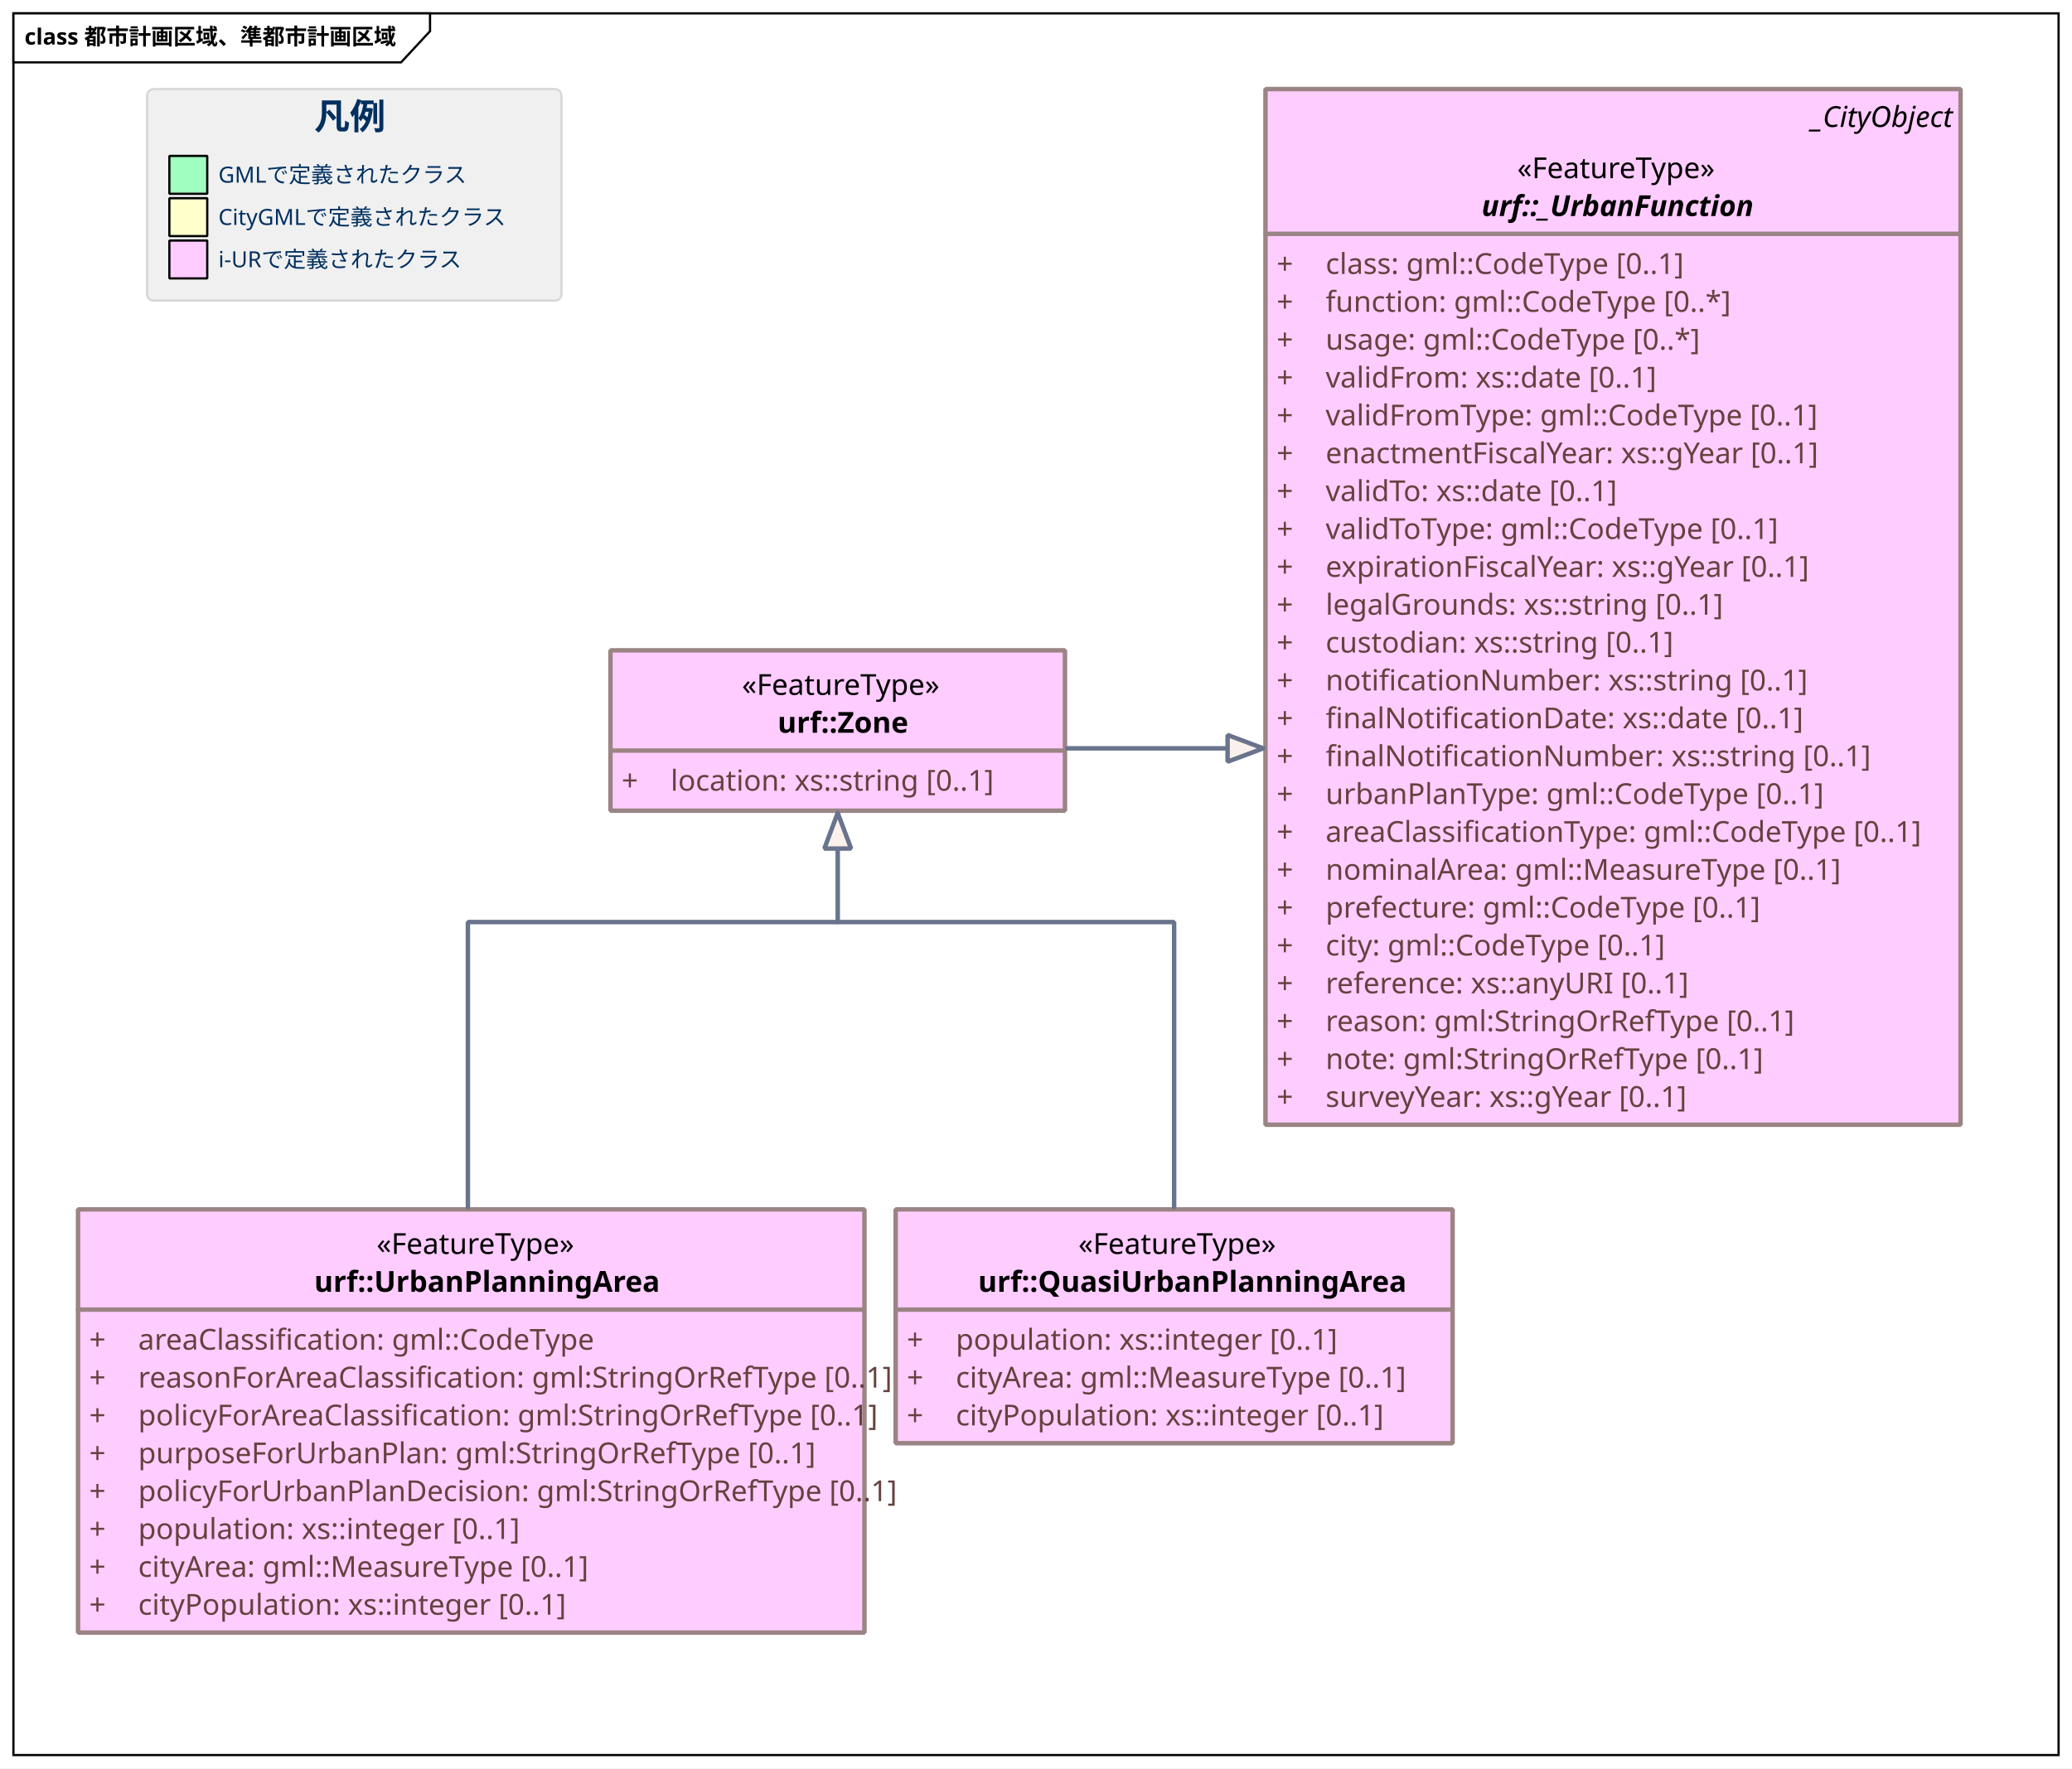
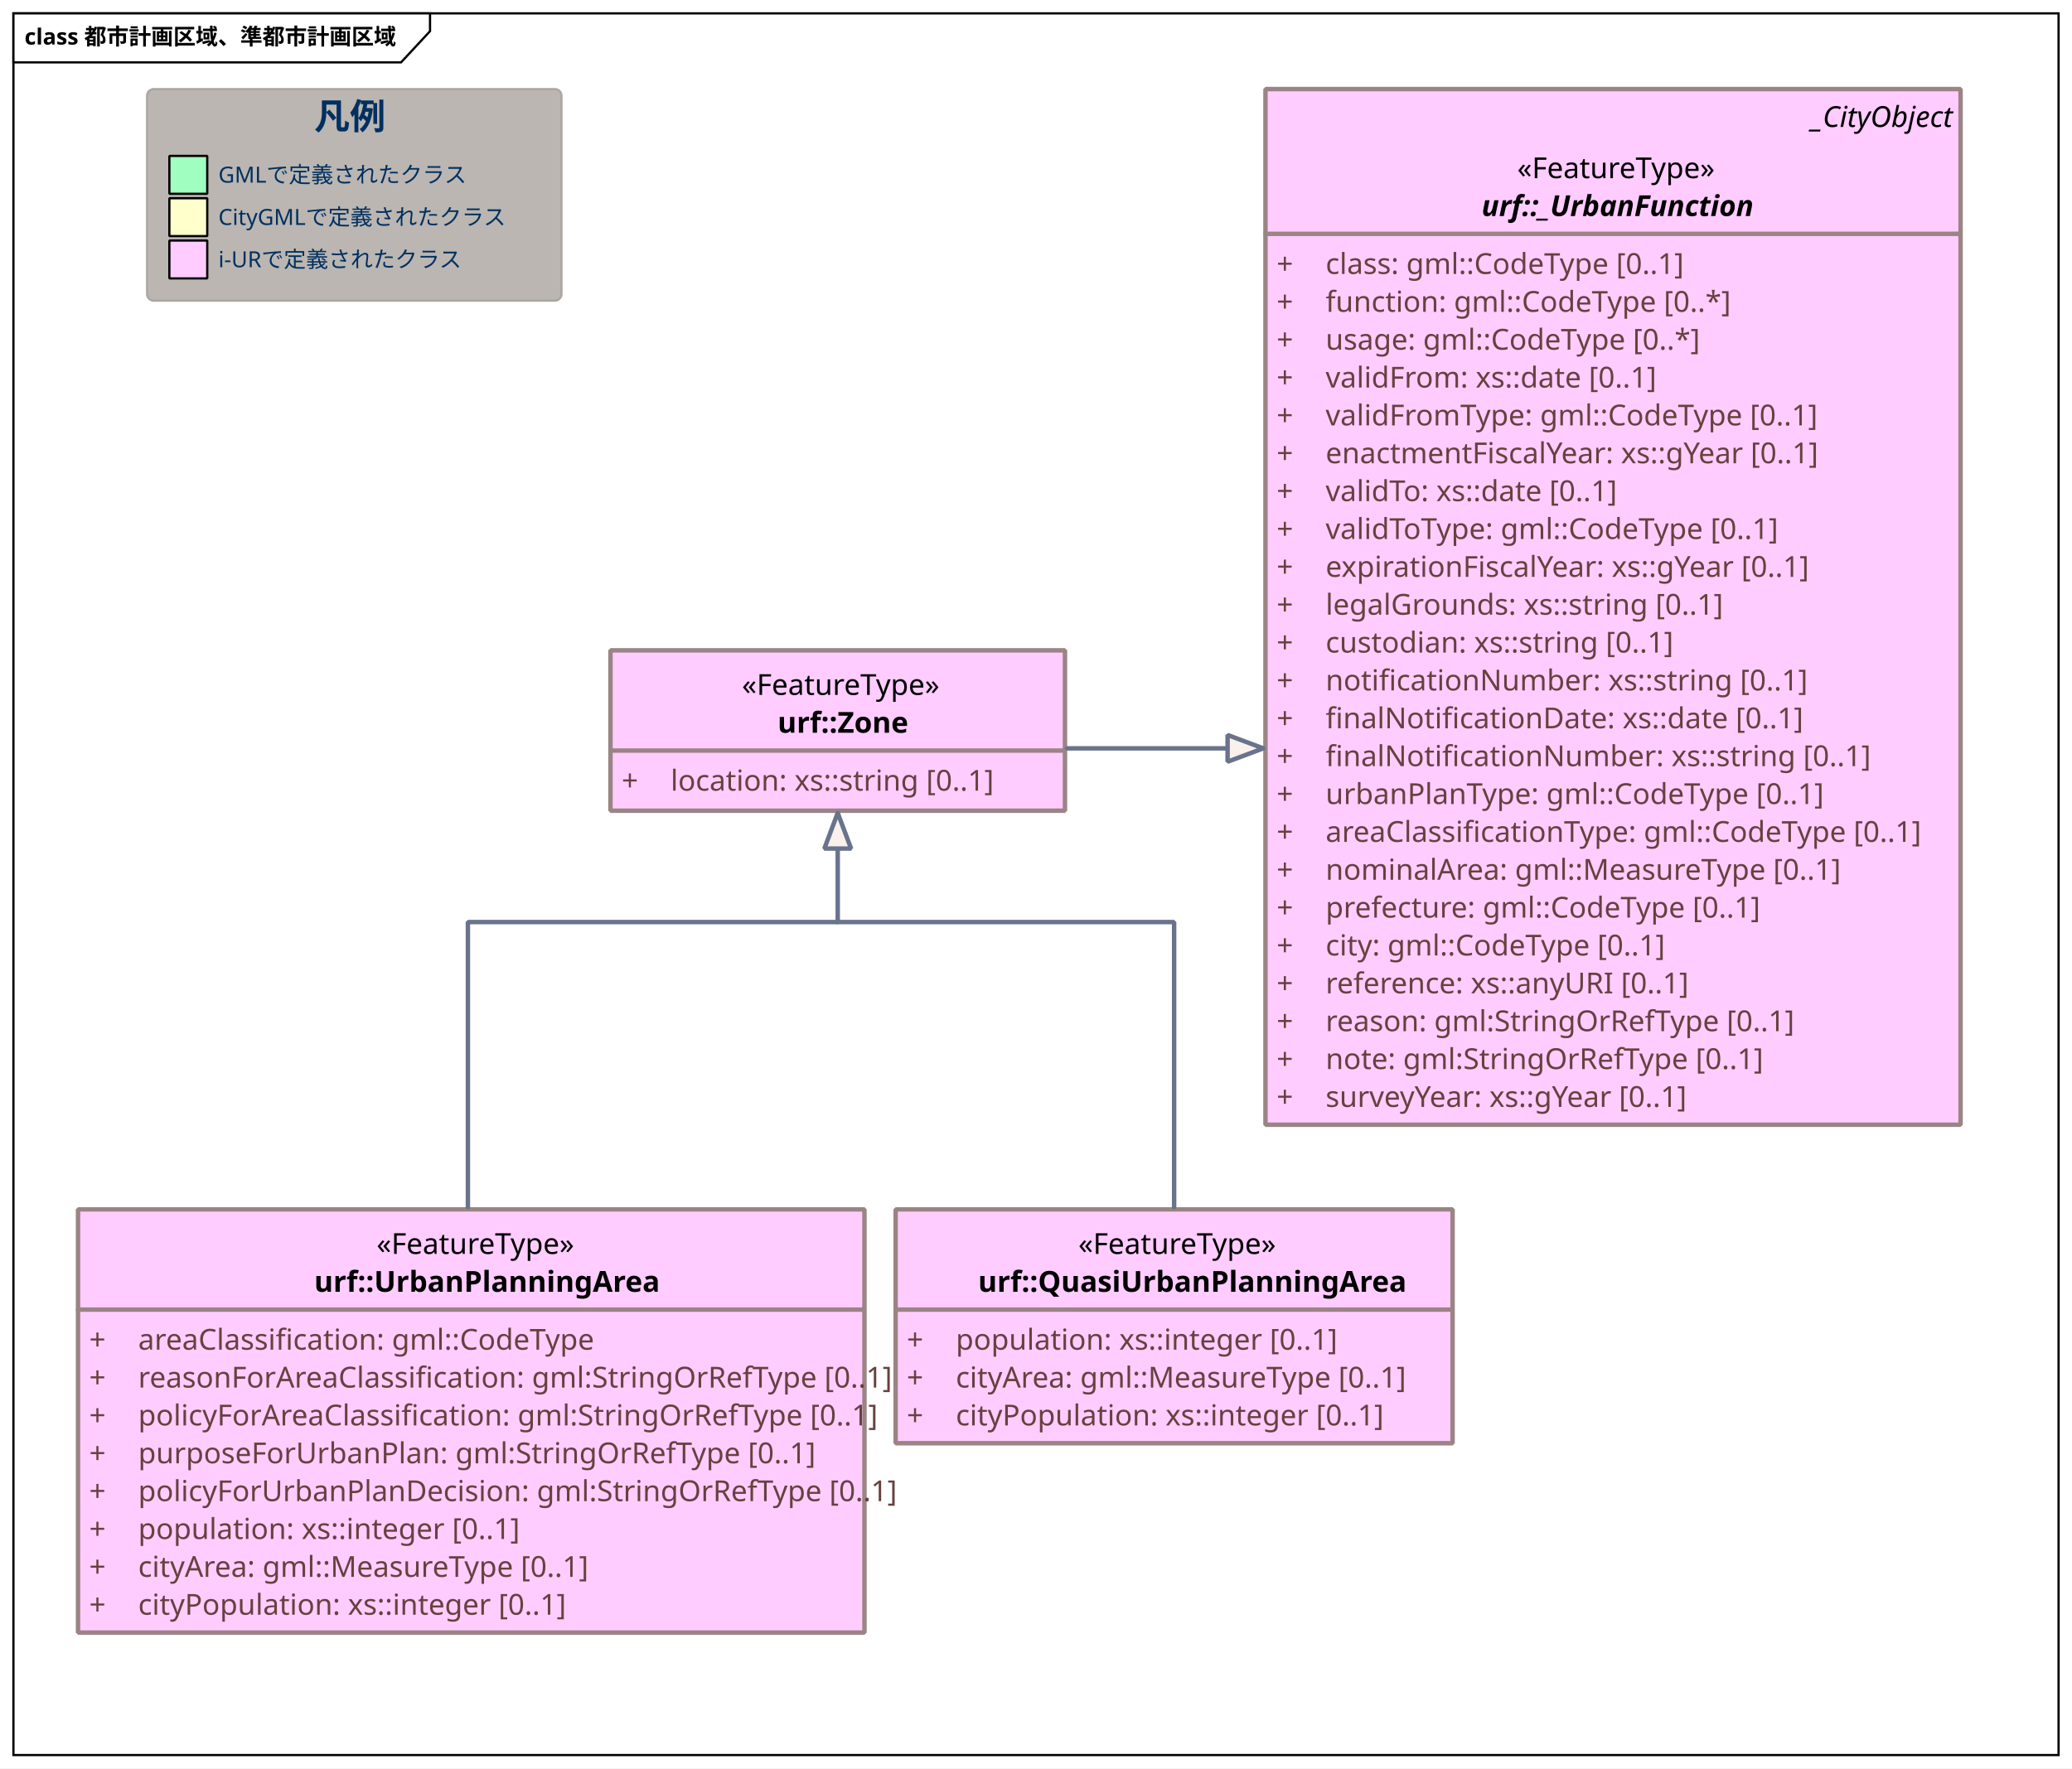
<svg xmlns="http://www.w3.org/2000/svg" width="24.61cm" height="21.01cm" viewBox="0 0 930 794">
  <g style="fill:#FFFFFF;fill-opacity:1.00;">
    <rect x="0" y="0" width="930" height="794" shape-rendering="auto" />
  </g>
  <g style="stroke-width:1;stroke-linecap:square;stroke-linejoin:miter; fill:#000000;fill-opacity:0.00; stroke:#000000; stroke-opacity:1.00">
    <path d="M 6 6 L 6 788 L 924 788 L 924 6 L 6 6" shape-rendering="auto" />
  </g>
  <g style="stroke-width:1;stroke-linecap:square;stroke-linejoin:miter; fill:#FFFFFF;fill-opacity:1.00; stroke:#000000; stroke-opacity:1.00">
    <polygon points="6 28 180 28 193 14 193 6 6 6 6 28" shape-rendering="auto" style="fill-rule:evenodd;" />
  </g>
  <g style="stroke-width:1;stroke-linecap:square;stroke-linejoin:miter; fill:#000000;fill-opacity:1.00; stroke:#000000; stroke-opacity:0.00">
    <text x="11.00" y="20.00" textLength="167" style="font-family:メイリオ; font-weight:700; font-style:normal; font-size:10px; fill:#000000;fill-opacity:1.00; stroke:#000000; stroke-opacity:0.00 stroke-width:0; white-space: pre;" xml:space="preserve" transform="rotate(-0.00 11.00 20.00)">class 都市計画区域、準都市計画区域</text>
  </g>
  <g style="stroke-width:2;stroke-linecap:round;stroke-linejoin:bevel; fill:#FFCCFF;fill-opacity:1.00; stroke:#9A8484; stroke-opacity:1.00">
    <rect x="568" y="40" width="312" height="465" rx="0.00" shape-rendering="auto" />
  </g>
  <g style="stroke-width:1;stroke-linecap:round;stroke-linejoin:bevel; fill:#000000;fill-opacity:1.00; stroke:#000000; stroke-opacity:0.00">
    <text x="813.00" y="57.00" textLength="64" style="font-family:Yu Gothic UI; font-weight:400; font-style:italic; font-size:13px; fill:#000000;fill-opacity:1.00; stroke:#000000; stroke-opacity:0.00 stroke-width:0; white-space: pre;" xml:space="preserve" transform="rotate(-0.00 813.00 57.00)">_CityObject</text>
    <text x="681.00" y="80.00" textLength="85" style="font-family:Yu Gothic UI; font-weight:400; font-style:normal; font-size:13px; fill:#000000;fill-opacity:1.00; stroke:#000000; stroke-opacity:0.00 stroke-width:0; white-space: pre;" xml:space="preserve" transform="rotate(-0.00 681.00 80.00)">«FeatureType»</text>
    <text x="665.00" y="97.00" textLength="118" style="font-family:Yu Gothic UI; font-weight:700; font-style:italic; font-size:13px; fill:#000000;fill-opacity:1.00; stroke:#000000; stroke-opacity:0.00 stroke-width:0; white-space: pre;" xml:space="preserve" transform="rotate(-0.00 665.00 97.00)">urf::_UrbanFunction</text>
  </g>
  <g style="stroke-width:2;stroke-linecap:round;stroke-linejoin:bevel; fill:#000000;fill-opacity:0.00; stroke:#9A8484; stroke-opacity:1.00">
    <path d="M 568 105 L 879 105" shape-rendering="auto" />
  </g>
  <g style="stroke-width:1;stroke-linecap:round;stroke-linejoin:bevel; fill:#66413F;fill-opacity:1.00; stroke:#000000; stroke-opacity:0.00">
    <text x="573.00" y="123.00" textLength="13" style="font-family:Yu Gothic UI; font-weight:400; font-style:normal; font-size:13px; fill:#66413F;fill-opacity:1.00; stroke:#000000; stroke-opacity:0.00 stroke-width:0; white-space: pre;" xml:space="preserve" transform="rotate(-0.00 573.00 123.00)">+ </text>
    <text x="595.00" y="123.00" textLength="154" style="font-family:Yu Gothic UI; font-weight:400; font-style:normal; font-size:13px; fill:#66413F;fill-opacity:1.00; stroke:#000000; stroke-opacity:0.00 stroke-width:0; white-space: pre;" xml:space="preserve" transform="rotate(-0.00 595.00 123.00)">class: gml::CodeType [0..1]</text>
    <text x="573.00" y="140.00" textLength="13" style="font-family:Yu Gothic UI; font-weight:400; font-style:normal; font-size:13px; fill:#66413F;fill-opacity:1.00; stroke:#000000; stroke-opacity:0.00 stroke-width:0; white-space: pre;" xml:space="preserve" transform="rotate(-0.00 573.00 140.00)">+ </text>
    <text x="595.00" y="140.00" textLength="170" style="font-family:Yu Gothic UI; font-weight:400; font-style:normal; font-size:13px; fill:#66413F;fill-opacity:1.00; stroke:#000000; stroke-opacity:0.00 stroke-width:0; white-space: pre;" xml:space="preserve" transform="rotate(-0.00 595.00 140.00)">function: gml::CodeType [0..*]</text>
    <text x="573.00" y="157.00" textLength="13" style="font-family:Yu Gothic UI; font-weight:400; font-style:normal; font-size:13px; fill:#66413F;fill-opacity:1.00; stroke:#000000; stroke-opacity:0.00 stroke-width:0; white-space: pre;" xml:space="preserve" transform="rotate(-0.00 573.00 157.00)">+ </text>
    <text x="595.00" y="157.00" textLength="159" style="font-family:Yu Gothic UI; font-weight:400; font-style:normal; font-size:13px; fill:#66413F;fill-opacity:1.00; stroke:#000000; stroke-opacity:0.00 stroke-width:0; white-space: pre;" xml:space="preserve" transform="rotate(-0.00 595.00 157.00)">usage: gml::CodeType [0..*]</text>
    <text x="573.00" y="174.00" textLength="13" style="font-family:Yu Gothic UI; font-weight:400; font-style:normal; font-size:13px; fill:#66413F;fill-opacity:1.00; stroke:#000000; stroke-opacity:0.00 stroke-width:0; white-space: pre;" xml:space="preserve" transform="rotate(-0.00 573.00 174.00)">+ </text>
    <text x="595.00" y="174.00" textLength="140" style="font-family:Yu Gothic UI; font-weight:400; font-style:normal; font-size:13px; fill:#66413F;fill-opacity:1.00; stroke:#000000; stroke-opacity:0.00 stroke-width:0; white-space: pre;" xml:space="preserve" transform="rotate(-0.00 595.00 174.00)">validFrom: xs::date [0..1]</text>
    <text x="573.00" y="191.00" textLength="13" style="font-family:Yu Gothic UI; font-weight:400; font-style:normal; font-size:13px; fill:#66413F;fill-opacity:1.00; stroke:#000000; stroke-opacity:0.00 stroke-width:0; white-space: pre;" xml:space="preserve" transform="rotate(-0.00 573.00 191.00)">+ </text>
    <text x="595.00" y="191.00" textLength="211" style="font-family:Yu Gothic UI; font-weight:400; font-style:normal; font-size:13px; fill:#66413F;fill-opacity:1.00; stroke:#000000; stroke-opacity:0.00 stroke-width:0; white-space: pre;" xml:space="preserve" transform="rotate(-0.00 595.00 191.00)">validFromType: gml::CodeType [0..1]</text>
    <text x="573.00" y="208.00" textLength="13" style="font-family:Yu Gothic UI; font-weight:400; font-style:normal; font-size:13px; fill:#66413F;fill-opacity:1.00; stroke:#000000; stroke-opacity:0.00 stroke-width:0; white-space: pre;" xml:space="preserve" transform="rotate(-0.00 573.00 208.00)">+ </text>
    <text x="595.00" y="208.00" textLength="208" style="font-family:Yu Gothic UI; font-weight:400; font-style:normal; font-size:13px; fill:#66413F;fill-opacity:1.00; stroke:#000000; stroke-opacity:0.00 stroke-width:0; white-space: pre;" xml:space="preserve" transform="rotate(-0.00 595.00 208.00)">enactmentFiscalYear: xs::gYear [0..1]</text>
    <text x="573.00" y="225.00" textLength="13" style="font-family:Yu Gothic UI; font-weight:400; font-style:normal; font-size:13px; fill:#66413F;fill-opacity:1.00; stroke:#000000; stroke-opacity:0.00 stroke-width:0; white-space: pre;" xml:space="preserve" transform="rotate(-0.00 573.00 225.00)">+ </text>
    <text x="595.00" y="225.00" textLength="125" style="font-family:Yu Gothic UI; font-weight:400; font-style:normal; font-size:13px; fill:#66413F;fill-opacity:1.00; stroke:#000000; stroke-opacity:0.00 stroke-width:0; white-space: pre;" xml:space="preserve" transform="rotate(-0.00 595.00 225.00)">validTo: xs::date [0..1]</text>
    <text x="573.00" y="242.00" textLength="13" style="font-family:Yu Gothic UI; font-weight:400; font-style:normal; font-size:13px; fill:#66413F;fill-opacity:1.00; stroke:#000000; stroke-opacity:0.00 stroke-width:0; white-space: pre;" xml:space="preserve" transform="rotate(-0.00 573.00 242.00)">+ </text>
    <text x="595.00" y="242.00" textLength="196" style="font-family:Yu Gothic UI; font-weight:400; font-style:normal; font-size:13px; fill:#66413F;fill-opacity:1.00; stroke:#000000; stroke-opacity:0.00 stroke-width:0; white-space: pre;" xml:space="preserve" transform="rotate(-0.00 595.00 242.00)">validToType: gml::CodeType [0..1]</text>
    <text x="573.00" y="259.00" textLength="13" style="font-family:Yu Gothic UI; font-weight:400; font-style:normal; font-size:13px; fill:#66413F;fill-opacity:1.00; stroke:#000000; stroke-opacity:0.00 stroke-width:0; white-space: pre;" xml:space="preserve" transform="rotate(-0.00 573.00 259.00)">+ </text>
    <text x="595.00" y="259.00" textLength="206" style="font-family:Yu Gothic UI; font-weight:400; font-style:normal; font-size:13px; fill:#66413F;fill-opacity:1.00; stroke:#000000; stroke-opacity:0.00 stroke-width:0; white-space: pre;" xml:space="preserve" transform="rotate(-0.00 595.00 259.00)">expirationFiscalYear: xs::gYear [0..1]</text>
    <text x="573.00" y="276.00" textLength="13" style="font-family:Yu Gothic UI; font-weight:400; font-style:normal; font-size:13px; fill:#66413F;fill-opacity:1.00; stroke:#000000; stroke-opacity:0.00 stroke-width:0; white-space: pre;" xml:space="preserve" transform="rotate(-0.00 573.00 276.00)">+ </text>
    <text x="595.00" y="276.00" textLength="168" style="font-family:Yu Gothic UI; font-weight:400; font-style:normal; font-size:13px; fill:#66413F;fill-opacity:1.00; stroke:#000000; stroke-opacity:0.00 stroke-width:0; white-space: pre;" xml:space="preserve" transform="rotate(-0.00 595.00 276.00)">legalGrounds: xs::string [0..1]</text>
    <text x="573.00" y="293.00" textLength="13" style="font-family:Yu Gothic UI; font-weight:400; font-style:normal; font-size:13px; fill:#66413F;fill-opacity:1.00; stroke:#000000; stroke-opacity:0.00 stroke-width:0; white-space: pre;" xml:space="preserve" transform="rotate(-0.00 573.00 293.00)">+ </text>
    <text x="595.00" y="293.00" textLength="146" style="font-family:Yu Gothic UI; font-weight:400; font-style:normal; font-size:13px; fill:#66413F;fill-opacity:1.00; stroke:#000000; stroke-opacity:0.00 stroke-width:0; white-space: pre;" xml:space="preserve" transform="rotate(-0.00 595.00 293.00)">custodian: xs::string [0..1]</text>
    <text x="573.00" y="310.00" textLength="13" style="font-family:Yu Gothic UI; font-weight:400; font-style:normal; font-size:13px; fill:#66413F;fill-opacity:1.00; stroke:#000000; stroke-opacity:0.00 stroke-width:0; white-space: pre;" xml:space="preserve" transform="rotate(-0.00 573.00 310.00)">+ </text>
    <text x="595.00" y="310.00" textLength="202" style="font-family:Yu Gothic UI; font-weight:400; font-style:normal; font-size:13px; fill:#66413F;fill-opacity:1.00; stroke:#000000; stroke-opacity:0.00 stroke-width:0; white-space: pre;" xml:space="preserve" transform="rotate(-0.00 595.00 310.00)">notificationNumber: xs::string [0..1]</text>
    <text x="573.00" y="327.00" textLength="13" style="font-family:Yu Gothic UI; font-weight:400; font-style:normal; font-size:13px; fill:#66413F;fill-opacity:1.00; stroke:#000000; stroke-opacity:0.00 stroke-width:0; white-space: pre;" xml:space="preserve" transform="rotate(-0.00 573.00 327.00)">+ </text>
    <text x="595.00" y="327.00" textLength="201" style="font-family:Yu Gothic UI; font-weight:400; font-style:normal; font-size:13px; fill:#66413F;fill-opacity:1.00; stroke:#000000; stroke-opacity:0.00 stroke-width:0; white-space: pre;" xml:space="preserve" transform="rotate(-0.00 595.00 327.00)">finalNotificationDate: xs::date [0..1]</text>
    <text x="573.00" y="344.00" textLength="13" style="font-family:Yu Gothic UI; font-weight:400; font-style:normal; font-size:13px; fill:#66413F;fill-opacity:1.00; stroke:#000000; stroke-opacity:0.00 stroke-width:0; white-space: pre;" xml:space="preserve" transform="rotate(-0.00 573.00 344.00)">+ </text>
    <text x="595.00" y="344.00" textLength="229" style="font-family:Yu Gothic UI; font-weight:400; font-style:normal; font-size:13px; fill:#66413F;fill-opacity:1.00; stroke:#000000; stroke-opacity:0.00 stroke-width:0; white-space: pre;" xml:space="preserve" transform="rotate(-0.00 595.00 344.00)">finalNotificationNumber: xs::string [0..1]</text>
    <text x="573.00" y="361.00" textLength="13" style="font-family:Yu Gothic UI; font-weight:400; font-style:normal; font-size:13px; fill:#66413F;fill-opacity:1.00; stroke:#000000; stroke-opacity:0.00 stroke-width:0; white-space: pre;" xml:space="preserve" transform="rotate(-0.00 573.00 361.00)">+ </text>
    <text x="595.00" y="361.00" textLength="212" style="font-family:Yu Gothic UI; font-weight:400; font-style:normal; font-size:13px; fill:#66413F;fill-opacity:1.00; stroke:#000000; stroke-opacity:0.00 stroke-width:0; white-space: pre;" xml:space="preserve" transform="rotate(-0.00 595.00 361.00)">urbanPlanType: gml::CodeType [0..1]</text>
    <text x="573.00" y="378.00" textLength="13" style="font-family:Yu Gothic UI; font-weight:400; font-style:normal; font-size:13px; fill:#66413F;fill-opacity:1.00; stroke:#000000; stroke-opacity:0.00 stroke-width:0; white-space: pre;" xml:space="preserve" transform="rotate(-0.00 573.00 378.00)">+ </text>
    <text x="595.00" y="378.00" textLength="255" style="font-family:Yu Gothic UI; font-weight:400; font-style:normal; font-size:13px; fill:#66413F;fill-opacity:1.00; stroke:#000000; stroke-opacity:0.00 stroke-width:0; white-space: pre;" xml:space="preserve" transform="rotate(-0.00 595.00 378.00)">areaClassificationType: gml::CodeType [0..1]</text>
    <text x="573.00" y="395.00" textLength="13" style="font-family:Yu Gothic UI; font-weight:400; font-style:normal; font-size:13px; fill:#66413F;fill-opacity:1.00; stroke:#000000; stroke-opacity:0.00 stroke-width:0; white-space: pre;" xml:space="preserve" transform="rotate(-0.00 573.00 395.00)">+ </text>
    <text x="595.00" y="395.00" textLength="219" style="font-family:Yu Gothic UI; font-weight:400; font-style:normal; font-size:13px; fill:#66413F;fill-opacity:1.00; stroke:#000000; stroke-opacity:0.00 stroke-width:0; white-space: pre;" xml:space="preserve" transform="rotate(-0.00 595.00 395.00)">nominalArea: gml::MeasureType [0..1]</text>
    <text x="573.00" y="412.00" textLength="13" style="font-family:Yu Gothic UI; font-weight:400; font-style:normal; font-size:13px; fill:#66413F;fill-opacity:1.00; stroke:#000000; stroke-opacity:0.00 stroke-width:0; white-space: pre;" xml:space="preserve" transform="rotate(-0.00 573.00 412.00)">+ </text>
    <text x="595.00" y="412.00" textLength="186" style="font-family:Yu Gothic UI; font-weight:400; font-style:normal; font-size:13px; fill:#66413F;fill-opacity:1.00; stroke:#000000; stroke-opacity:0.00 stroke-width:0; white-space: pre;" xml:space="preserve" transform="rotate(-0.00 595.00 412.00)">prefecture: gml::CodeType [0..1]</text>
    <text x="573.00" y="429.00" textLength="13" style="font-family:Yu Gothic UI; font-weight:400; font-style:normal; font-size:13px; fill:#66413F;fill-opacity:1.00; stroke:#000000; stroke-opacity:0.00 stroke-width:0; white-space: pre;" xml:space="preserve" transform="rotate(-0.00 573.00 429.00)">+ </text>
    <text x="595.00" y="429.00" textLength="145" style="font-family:Yu Gothic UI; font-weight:400; font-style:normal; font-size:13px; fill:#66413F;fill-opacity:1.00; stroke:#000000; stroke-opacity:0.00 stroke-width:0; white-space: pre;" xml:space="preserve" transform="rotate(-0.00 595.00 429.00)">city: gml::CodeType [0..1]</text>
    <text x="573.00" y="446.00" textLength="13" style="font-family:Yu Gothic UI; font-weight:400; font-style:normal; font-size:13px; fill:#66413F;fill-opacity:1.00; stroke:#000000; stroke-opacity:0.00 stroke-width:0; white-space: pre;" xml:space="preserve" transform="rotate(-0.00 573.00 446.00)">+ </text>
    <text x="595.00" y="446.00" textLength="152" style="font-family:Yu Gothic UI; font-weight:400; font-style:normal; font-size:13px; fill:#66413F;fill-opacity:1.00; stroke:#000000; stroke-opacity:0.00 stroke-width:0; white-space: pre;" xml:space="preserve" transform="rotate(-0.00 595.00 446.00)">reference: xs::anyURI [0..1]</text>
    <text x="573.00" y="463.00" textLength="13" style="font-family:Yu Gothic UI; font-weight:400; font-style:normal; font-size:13px; fill:#66413F;fill-opacity:1.00; stroke:#000000; stroke-opacity:0.00 stroke-width:0; white-space: pre;" xml:space="preserve" transform="rotate(-0.00 573.00 463.00)">+ </text>
    <text x="595.00" y="463.00" textLength="200" style="font-family:Yu Gothic UI; font-weight:400; font-style:normal; font-size:13px; fill:#66413F;fill-opacity:1.00; stroke:#000000; stroke-opacity:0.00 stroke-width:0; white-space: pre;" xml:space="preserve" transform="rotate(-0.00 595.00 463.00)">reason: gml:StringOrRefType [0..1]</text>
    <text x="573.00" y="480.00" textLength="13" style="font-family:Yu Gothic UI; font-weight:400; font-style:normal; font-size:13px; fill:#66413F;fill-opacity:1.00; stroke:#000000; stroke-opacity:0.00 stroke-width:0; white-space: pre;" xml:space="preserve" transform="rotate(-0.00 573.00 480.00)">+ </text>
    <text x="595.00" y="480.00" textLength="186" style="font-family:Yu Gothic UI; font-weight:400; font-style:normal; font-size:13px; fill:#66413F;fill-opacity:1.00; stroke:#000000; stroke-opacity:0.00 stroke-width:0; white-space: pre;" xml:space="preserve" transform="rotate(-0.00 595.00 480.00)">note: gml:StringOrRefType [0..1]</text>
    <text x="573.00" y="497.00" textLength="13" style="font-family:Yu Gothic UI; font-weight:400; font-style:normal; font-size:13px; fill:#66413F;fill-opacity:1.00; stroke:#000000; stroke-opacity:0.00 stroke-width:0; white-space: pre;" xml:space="preserve" transform="rotate(-0.00 573.00 497.00)">+ </text>
    <text x="595.00" y="497.00" textLength="154" style="font-family:Yu Gothic UI; font-weight:400; font-style:normal; font-size:13px; fill:#66413F;fill-opacity:1.00; stroke:#000000; stroke-opacity:0.00 stroke-width:0; white-space: pre;" xml:space="preserve" transform="rotate(-0.00 595.00 497.00)">surveyYear: xs::gYear [0..1]</text>
  </g>
  <g style="stroke-width:2;stroke-linecap:round;stroke-linejoin:bevel; fill:#FFCCFF;fill-opacity:1.00; stroke:#9A8484; stroke-opacity:1.00">
    <rect x="35" y="543" width="353" height="190" rx="0.00" shape-rendering="auto" />
  </g>
  <g style="stroke-width:1;stroke-linecap:round;stroke-linejoin:bevel; fill:#000000;fill-opacity:1.00; stroke:#000000; stroke-opacity:0.00">
    <text x="169.00" y="563.00" textLength="85" style="font-family:Yu Gothic UI; font-weight:400; font-style:normal; font-size:13px; fill:#000000;fill-opacity:1.00; stroke:#000000; stroke-opacity:0.00 stroke-width:0; white-space: pre;" xml:space="preserve" transform="rotate(-0.00 169.00 563.00)">«FeatureType»</text>
    <text x="141.00" y="580.00" textLength="141" style="font-family:Yu Gothic UI; font-weight:700; font-style:normal; font-size:13px; fill:#000000;fill-opacity:1.00; stroke:#000000; stroke-opacity:0.00 stroke-width:0; white-space: pre;" xml:space="preserve" transform="rotate(-0.00 141.00 580.00)">urf::UrbanPlanningArea</text>
  </g>
  <g style="stroke-width:2;stroke-linecap:round;stroke-linejoin:bevel; fill:#000000;fill-opacity:0.00; stroke:#9A8484; stroke-opacity:1.00">
    <path d="M 35 588 L 387 588" shape-rendering="auto" />
  </g>
  <g style="stroke-width:1;stroke-linecap:round;stroke-linejoin:bevel; fill:#66413F;fill-opacity:1.00; stroke:#000000; stroke-opacity:0.00">
    <text x="40.00" y="606.00" textLength="13" style="font-family:Yu Gothic UI; font-weight:400; font-style:normal; font-size:13px; fill:#66413F;fill-opacity:1.00; stroke:#000000; stroke-opacity:0.00 stroke-width:0; white-space: pre;" xml:space="preserve" transform="rotate(-0.00 40.00 606.00)">+ </text>
    <text x="62.00" y="606.00" textLength="195" style="font-family:Yu Gothic UI; font-weight:400; font-style:normal; font-size:13px; fill:#66413F;fill-opacity:1.00; stroke:#000000; stroke-opacity:0.00 stroke-width:0; white-space: pre;" xml:space="preserve" transform="rotate(-0.00 62.00 606.00)">areaClassification: gml::CodeType</text>
    <text x="40.00" y="623.00" textLength="13" style="font-family:Yu Gothic UI; font-weight:400; font-style:normal; font-size:13px; fill:#66413F;fill-opacity:1.00; stroke:#000000; stroke-opacity:0.00 stroke-width:0; white-space: pre;" xml:space="preserve" transform="rotate(-0.00 40.00 623.00)">+ </text>
    <text x="62.00" y="623.00" textLength="321" style="font-family:Yu Gothic UI; font-weight:400; font-style:normal; font-size:13px; fill:#66413F;fill-opacity:1.00; stroke:#000000; stroke-opacity:0.00 stroke-width:0; white-space: pre;" xml:space="preserve" transform="rotate(-0.00 62.00 623.00)">reasonForAreaClassification: gml:StringOrRefType [0..1]</text>
    <text x="40.00" y="640.00" textLength="13" style="font-family:Yu Gothic UI; font-weight:400; font-style:normal; font-size:13px; fill:#66413F;fill-opacity:1.00; stroke:#000000; stroke-opacity:0.00 stroke-width:0; white-space: pre;" xml:space="preserve" transform="rotate(-0.00 40.00 640.00)">+ </text>
    <text x="62.00" y="640.00" textLength="315" style="font-family:Yu Gothic UI; font-weight:400; font-style:normal; font-size:13px; fill:#66413F;fill-opacity:1.00; stroke:#000000; stroke-opacity:0.00 stroke-width:0; white-space: pre;" xml:space="preserve" transform="rotate(-0.00 62.00 640.00)">policyForAreaClassification: gml:StringOrRefType [0..1]</text>
    <text x="40.00" y="657.00" textLength="13" style="font-family:Yu Gothic UI; font-weight:400; font-style:normal; font-size:13px; fill:#66413F;fill-opacity:1.00; stroke:#000000; stroke-opacity:0.00 stroke-width:0; white-space: pre;" xml:space="preserve" transform="rotate(-0.00 40.00 657.00)">+ </text>
    <text x="62.00" y="657.00" textLength="288" style="font-family:Yu Gothic UI; font-weight:400; font-style:normal; font-size:13px; fill:#66413F;fill-opacity:1.00; stroke:#000000; stroke-opacity:0.00 stroke-width:0; white-space: pre;" xml:space="preserve" transform="rotate(-0.00 62.00 657.00)">purposeForUrbanPlan: gml:StringOrRefType [0..1]</text>
    <text x="40.00" y="674.00" textLength="13" style="font-family:Yu Gothic UI; font-weight:400; font-style:normal; font-size:13px; fill:#66413F;fill-opacity:1.00; stroke:#000000; stroke-opacity:0.00 stroke-width:0; white-space: pre;" xml:space="preserve" transform="rotate(-0.00 40.00 674.00)">+ </text>
    <text x="62.00" y="674.00" textLength="322" style="font-family:Yu Gothic UI; font-weight:400; font-style:normal; font-size:13px; fill:#66413F;fill-opacity:1.00; stroke:#000000; stroke-opacity:0.00 stroke-width:0; white-space: pre;" xml:space="preserve" transform="rotate(-0.00 62.00 674.00)">policyForUrbanPlanDecision: gml:StringOrRefType [0..1]</text>
    <text x="40.00" y="691.00" textLength="13" style="font-family:Yu Gothic UI; font-weight:400; font-style:normal; font-size:13px; fill:#66413F;fill-opacity:1.00; stroke:#000000; stroke-opacity:0.00 stroke-width:0; white-space: pre;" xml:space="preserve" transform="rotate(-0.00 40.00 691.00)">+ </text>
    <text x="62.00" y="691.00" textLength="161" style="font-family:Yu Gothic UI; font-weight:400; font-style:normal; font-size:13px; fill:#66413F;fill-opacity:1.00; stroke:#000000; stroke-opacity:0.00 stroke-width:0; white-space: pre;" xml:space="preserve" transform="rotate(-0.00 62.00 691.00)">population: xs::integer [0..1]</text>
    <text x="40.00" y="708.00" textLength="13" style="font-family:Yu Gothic UI; font-weight:400; font-style:normal; font-size:13px; fill:#66413F;fill-opacity:1.00; stroke:#000000; stroke-opacity:0.00 stroke-width:0; white-space: pre;" xml:space="preserve" transform="rotate(-0.00 40.00 708.00)">+ </text>
    <text x="62.00" y="708.00" textLength="192" style="font-family:Yu Gothic UI; font-weight:400; font-style:normal; font-size:13px; fill:#66413F;fill-opacity:1.00; stroke:#000000; stroke-opacity:0.00 stroke-width:0; white-space: pre;" xml:space="preserve" transform="rotate(-0.00 62.00 708.00)">cityArea: gml::MeasureType [0..1]</text>
    <text x="40.00" y="725.00" textLength="13" style="font-family:Yu Gothic UI; font-weight:400; font-style:normal; font-size:13px; fill:#66413F;fill-opacity:1.00; stroke:#000000; stroke-opacity:0.00 stroke-width:0; white-space: pre;" xml:space="preserve" transform="rotate(-0.00 40.00 725.00)">+ </text>
    <text x="62.00" y="725.00" textLength="179" style="font-family:Yu Gothic UI; font-weight:400; font-style:normal; font-size:13px; fill:#66413F;fill-opacity:1.00; stroke:#000000; stroke-opacity:0.00 stroke-width:0; white-space: pre;" xml:space="preserve" transform="rotate(-0.00 62.00 725.00)">cityPopulation: xs::integer [0..1]</text>
  </g>
  <g style="stroke-width:2;stroke-linecap:round;stroke-linejoin:bevel; fill:#FFCCFF;fill-opacity:1.00; stroke:#9A8484; stroke-opacity:1.00">
    <rect x="274" y="292" width="204" height="72" rx="0.00" shape-rendering="auto" />
  </g>
  <g style="stroke-width:1;stroke-linecap:round;stroke-linejoin:bevel; fill:#000000;fill-opacity:1.00; stroke:#000000; stroke-opacity:0.00">
    <text x="333.00" y="312.00" textLength="85" style="font-family:Yu Gothic UI; font-weight:400; font-style:normal; font-size:13px; fill:#000000;fill-opacity:1.00; stroke:#000000; stroke-opacity:0.00 stroke-width:0; white-space: pre;" xml:space="preserve" transform="rotate(-0.00 333.00 312.00)">«FeatureType»</text>
    <text x="349.00" y="329.00" textLength="54" style="font-family:Yu Gothic UI; font-weight:700; font-style:normal; font-size:13px; fill:#000000;fill-opacity:1.00; stroke:#000000; stroke-opacity:0.00 stroke-width:0; white-space: pre;" xml:space="preserve" transform="rotate(-0.00 349.00 329.00)">urf::Zone</text>
  </g>
  <g style="stroke-width:2;stroke-linecap:round;stroke-linejoin:bevel; fill:#000000;fill-opacity:0.00; stroke:#9A8484; stroke-opacity:1.00">
    <path d="M 274 337 L 477 337" shape-rendering="auto" />
  </g>
  <g style="stroke-width:1;stroke-linecap:round;stroke-linejoin:bevel; fill:#66413F;fill-opacity:1.00; stroke:#000000; stroke-opacity:0.00">
    <text x="279.00" y="355.00" textLength="13" style="font-family:Yu Gothic UI; font-weight:400; font-style:normal; font-size:13px; fill:#66413F;fill-opacity:1.00; stroke:#000000; stroke-opacity:0.00 stroke-width:0; white-space: pre;" xml:space="preserve" transform="rotate(-0.00 279.00 355.00)">+ </text>
    <text x="301.00" y="355.00" textLength="136" style="font-family:Yu Gothic UI; font-weight:400; font-style:normal; font-size:13px; fill:#66413F;fill-opacity:1.00; stroke:#000000; stroke-opacity:0.00 stroke-width:0; white-space: pre;" xml:space="preserve" transform="rotate(-0.00 301.00 355.00)">location: xs::string [0..1]</text>
  </g>
  <g style="stroke-width:2;stroke-linecap:round;stroke-linejoin:bevel; fill:#FFCCFF;fill-opacity:1.00; stroke:#9A8484; stroke-opacity:1.00">
    <rect x="402" y="543" width="250" height="105" rx="0.00" shape-rendering="auto" />
  </g>
  <g style="stroke-width:1;stroke-linecap:round;stroke-linejoin:bevel; fill:#000000;fill-opacity:1.00; stroke:#000000; stroke-opacity:0.00">
    <text x="484.00" y="563.00" textLength="85" style="font-family:Yu Gothic UI; font-weight:400; font-style:normal; font-size:13px; fill:#000000;fill-opacity:1.00; stroke:#000000; stroke-opacity:0.00 stroke-width:0; white-space: pre;" xml:space="preserve" transform="rotate(-0.00 484.00 563.00)">«FeatureType»</text>
    <text x="439.00" y="580.00" textLength="175" style="font-family:Yu Gothic UI; font-weight:700; font-style:normal; font-size:13px; fill:#000000;fill-opacity:1.00; stroke:#000000; stroke-opacity:0.00 stroke-width:0; white-space: pre;" xml:space="preserve" transform="rotate(-0.00 439.00 580.00)">urf::QuasiUrbanPlanningArea</text>
  </g>
  <g style="stroke-width:2;stroke-linecap:round;stroke-linejoin:bevel; fill:#000000;fill-opacity:0.00; stroke:#9A8484; stroke-opacity:1.00">
    <path d="M 402 588 L 651 588" shape-rendering="auto" />
  </g>
  <g style="stroke-width:1;stroke-linecap:round;stroke-linejoin:bevel; fill:#66413F;fill-opacity:1.00; stroke:#000000; stroke-opacity:0.00">
    <text x="407.00" y="606.00" textLength="13" style="font-family:Yu Gothic UI; font-weight:400; font-style:normal; font-size:13px; fill:#66413F;fill-opacity:1.00; stroke:#000000; stroke-opacity:0.00 stroke-width:0; white-space: pre;" xml:space="preserve" transform="rotate(-0.00 407.00 606.00)">+ </text>
    <text x="429.00" y="606.00" textLength="161" style="font-family:Yu Gothic UI; font-weight:400; font-style:normal; font-size:13px; fill:#66413F;fill-opacity:1.00; stroke:#000000; stroke-opacity:0.00 stroke-width:0; white-space: pre;" xml:space="preserve" transform="rotate(-0.00 429.00 606.00)">population: xs::integer [0..1]</text>
    <text x="407.00" y="623.00" textLength="13" style="font-family:Yu Gothic UI; font-weight:400; font-style:normal; font-size:13px; fill:#66413F;fill-opacity:1.00; stroke:#000000; stroke-opacity:0.00 stroke-width:0; white-space: pre;" xml:space="preserve" transform="rotate(-0.00 407.00 623.00)">+ </text>
    <text x="429.00" y="623.00" textLength="192" style="font-family:Yu Gothic UI; font-weight:400; font-style:normal; font-size:13px; fill:#66413F;fill-opacity:1.00; stroke:#000000; stroke-opacity:0.00 stroke-width:0; white-space: pre;" xml:space="preserve" transform="rotate(-0.00 429.00 623.00)">cityArea: gml::MeasureType [0..1]</text>
    <text x="407.00" y="640.00" textLength="13" style="font-family:Yu Gothic UI; font-weight:400; font-style:normal; font-size:13px; fill:#66413F;fill-opacity:1.00; stroke:#000000; stroke-opacity:0.00 stroke-width:0; white-space: pre;" xml:space="preserve" transform="rotate(-0.00 407.00 640.00)">+ </text>
    <text x="429.00" y="640.00" textLength="179" style="font-family:Yu Gothic UI; font-weight:400; font-style:normal; font-size:13px; fill:#66413F;fill-opacity:1.00; stroke:#000000; stroke-opacity:0.00 stroke-width:0; white-space: pre;" xml:space="preserve" transform="rotate(-0.00 429.00 640.00)">cityPopulation: xs::integer [0..1]</text>
  </g>
-   <g style="stroke-width:1;stroke-linecap:round;stroke-linejoin:bevel; fill:#F0F0F0;fill-opacity:1.00; stroke:#D7D7D7; stroke-opacity:1.00">
+   <g style="stroke-width:1;stroke-linecap:round;stroke-linejoin:bevel; fill:#BBB6B1;fill-opacity:1.00; stroke:#ACA7A2; stroke-opacity:1.00">
    <rect x="66" y="40" width="186" height="95" rx="3.00" shape-rendering="auto" />
  </g>
  <g style="stroke-width:1;stroke-linecap:round;stroke-linejoin:bevel; fill:#A0FFC0;fill-opacity:1.00; stroke:#000000; stroke-opacity:1.00">
    <rect x="76" y="70" width="17" height="17" rx="0.00" shape-rendering="auto" />
  </g>
  <g style="stroke-width:1;stroke-linecap:round;stroke-linejoin:bevel; fill:#003060;fill-opacity:1.00; stroke:#000000; stroke-opacity:0.00">
    <text x="98.00" y="82.00" textLength="111" style="font-family:メイリオ; font-weight:0; font-style:normal; font-size:10px; fill:#003060;fill-opacity:1.00; stroke:#000000; stroke-opacity:0.00 stroke-width:0; white-space: pre;" xml:space="preserve" transform="rotate(-0.00 98.00 82.00)">GMLで定義されたクラス</text>
  </g>
  <g style="stroke-width:1;stroke-linecap:round;stroke-linejoin:bevel; fill:#FFFFCC;fill-opacity:1.00; stroke:#000000; stroke-opacity:1.00">
    <rect x="76" y="89" width="17" height="17" rx="0.00" shape-rendering="auto" />
  </g>
  <g style="stroke-width:1;stroke-linecap:round;stroke-linejoin:bevel; fill:#003060;fill-opacity:1.00; stroke:#000000; stroke-opacity:0.00">
    <text x="98.00" y="101.00" textLength="131" style="font-family:メイリオ; font-weight:0; font-style:normal; font-size:10px; fill:#003060;fill-opacity:1.00; stroke:#000000; stroke-opacity:0.00 stroke-width:0; white-space: pre;" xml:space="preserve" transform="rotate(-0.00 98.00 101.00)">CityGMLで定義されたクラス</text>
  </g>
  <g style="stroke-width:1;stroke-linecap:round;stroke-linejoin:bevel; fill:#FFCCFF;fill-opacity:1.00; stroke:#000000; stroke-opacity:1.00">
    <rect x="76" y="108" width="17" height="17" rx="0.00" shape-rendering="auto" />
  </g>
  <g style="stroke-width:1;stroke-linecap:round;stroke-linejoin:bevel; fill:#003060;fill-opacity:1.00; stroke:#000000; stroke-opacity:0.00">
    <text x="98.00" y="120.00" textLength="111" style="font-family:メイリオ; font-weight:0; font-style:normal; font-size:10px; fill:#003060;fill-opacity:1.00; stroke:#000000; stroke-opacity:0.00 stroke-width:0; white-space: pre;" xml:space="preserve" transform="rotate(-0.00 98.00 120.00)">i-URで定義されたクラス</text>
    <text x="141.00" y="58.00" textLength="22" style="font-family:メイリオ; font-weight:700; font-style:normal; font-size:16px; fill:#003060;fill-opacity:1.00; stroke:#000000; stroke-opacity:0.00 stroke-width:0; white-space: pre;" xml:space="preserve" transform="rotate(-0.00 141.00 58.00)">凡例</text>
  </g>
  <g style="stroke-width:2;stroke-linecap:round;stroke-linejoin:bevel; fill:#000000;fill-opacity:0.00; stroke:#69738C; stroke-opacity:1.00">
    <path d="M 210 542 L 210 414 L 376 414 L 376 365" shape-rendering="auto" />
  </g>
  <g style="stroke-width:2;stroke-linecap:round;stroke-linejoin:bevel; fill:#FAF1EC;fill-opacity:1.00; stroke:#69738C; stroke-opacity:1.00">
    <polygon points="382 381 370 381 376 365" shape-rendering="auto" style="fill-rule:evenodd;" />
  </g>
  <g style="stroke-width:2;stroke-linecap:round;stroke-linejoin:bevel; fill:#000000;fill-opacity:0.00; stroke:#69738C; stroke-opacity:1.00">
    <path d="M 479 336 L 567 336" shape-rendering="auto" />
  </g>
  <g style="stroke-width:2;stroke-linecap:round;stroke-linejoin:bevel; fill:#FAF1EC;fill-opacity:1.00; stroke:#69738C; stroke-opacity:1.00">
    <polygon points="551 342 551 330 567 336" shape-rendering="auto" style="fill-rule:evenodd;" />
  </g>
  <g style="stroke-width:2;stroke-linecap:round;stroke-linejoin:bevel; fill:#000000;fill-opacity:0.00; stroke:#69738C; stroke-opacity:1.00">
    <path d="M 527 542 L 527 414 L 376 414 M 376 365" shape-rendering="auto" />
  </g>
</svg>
